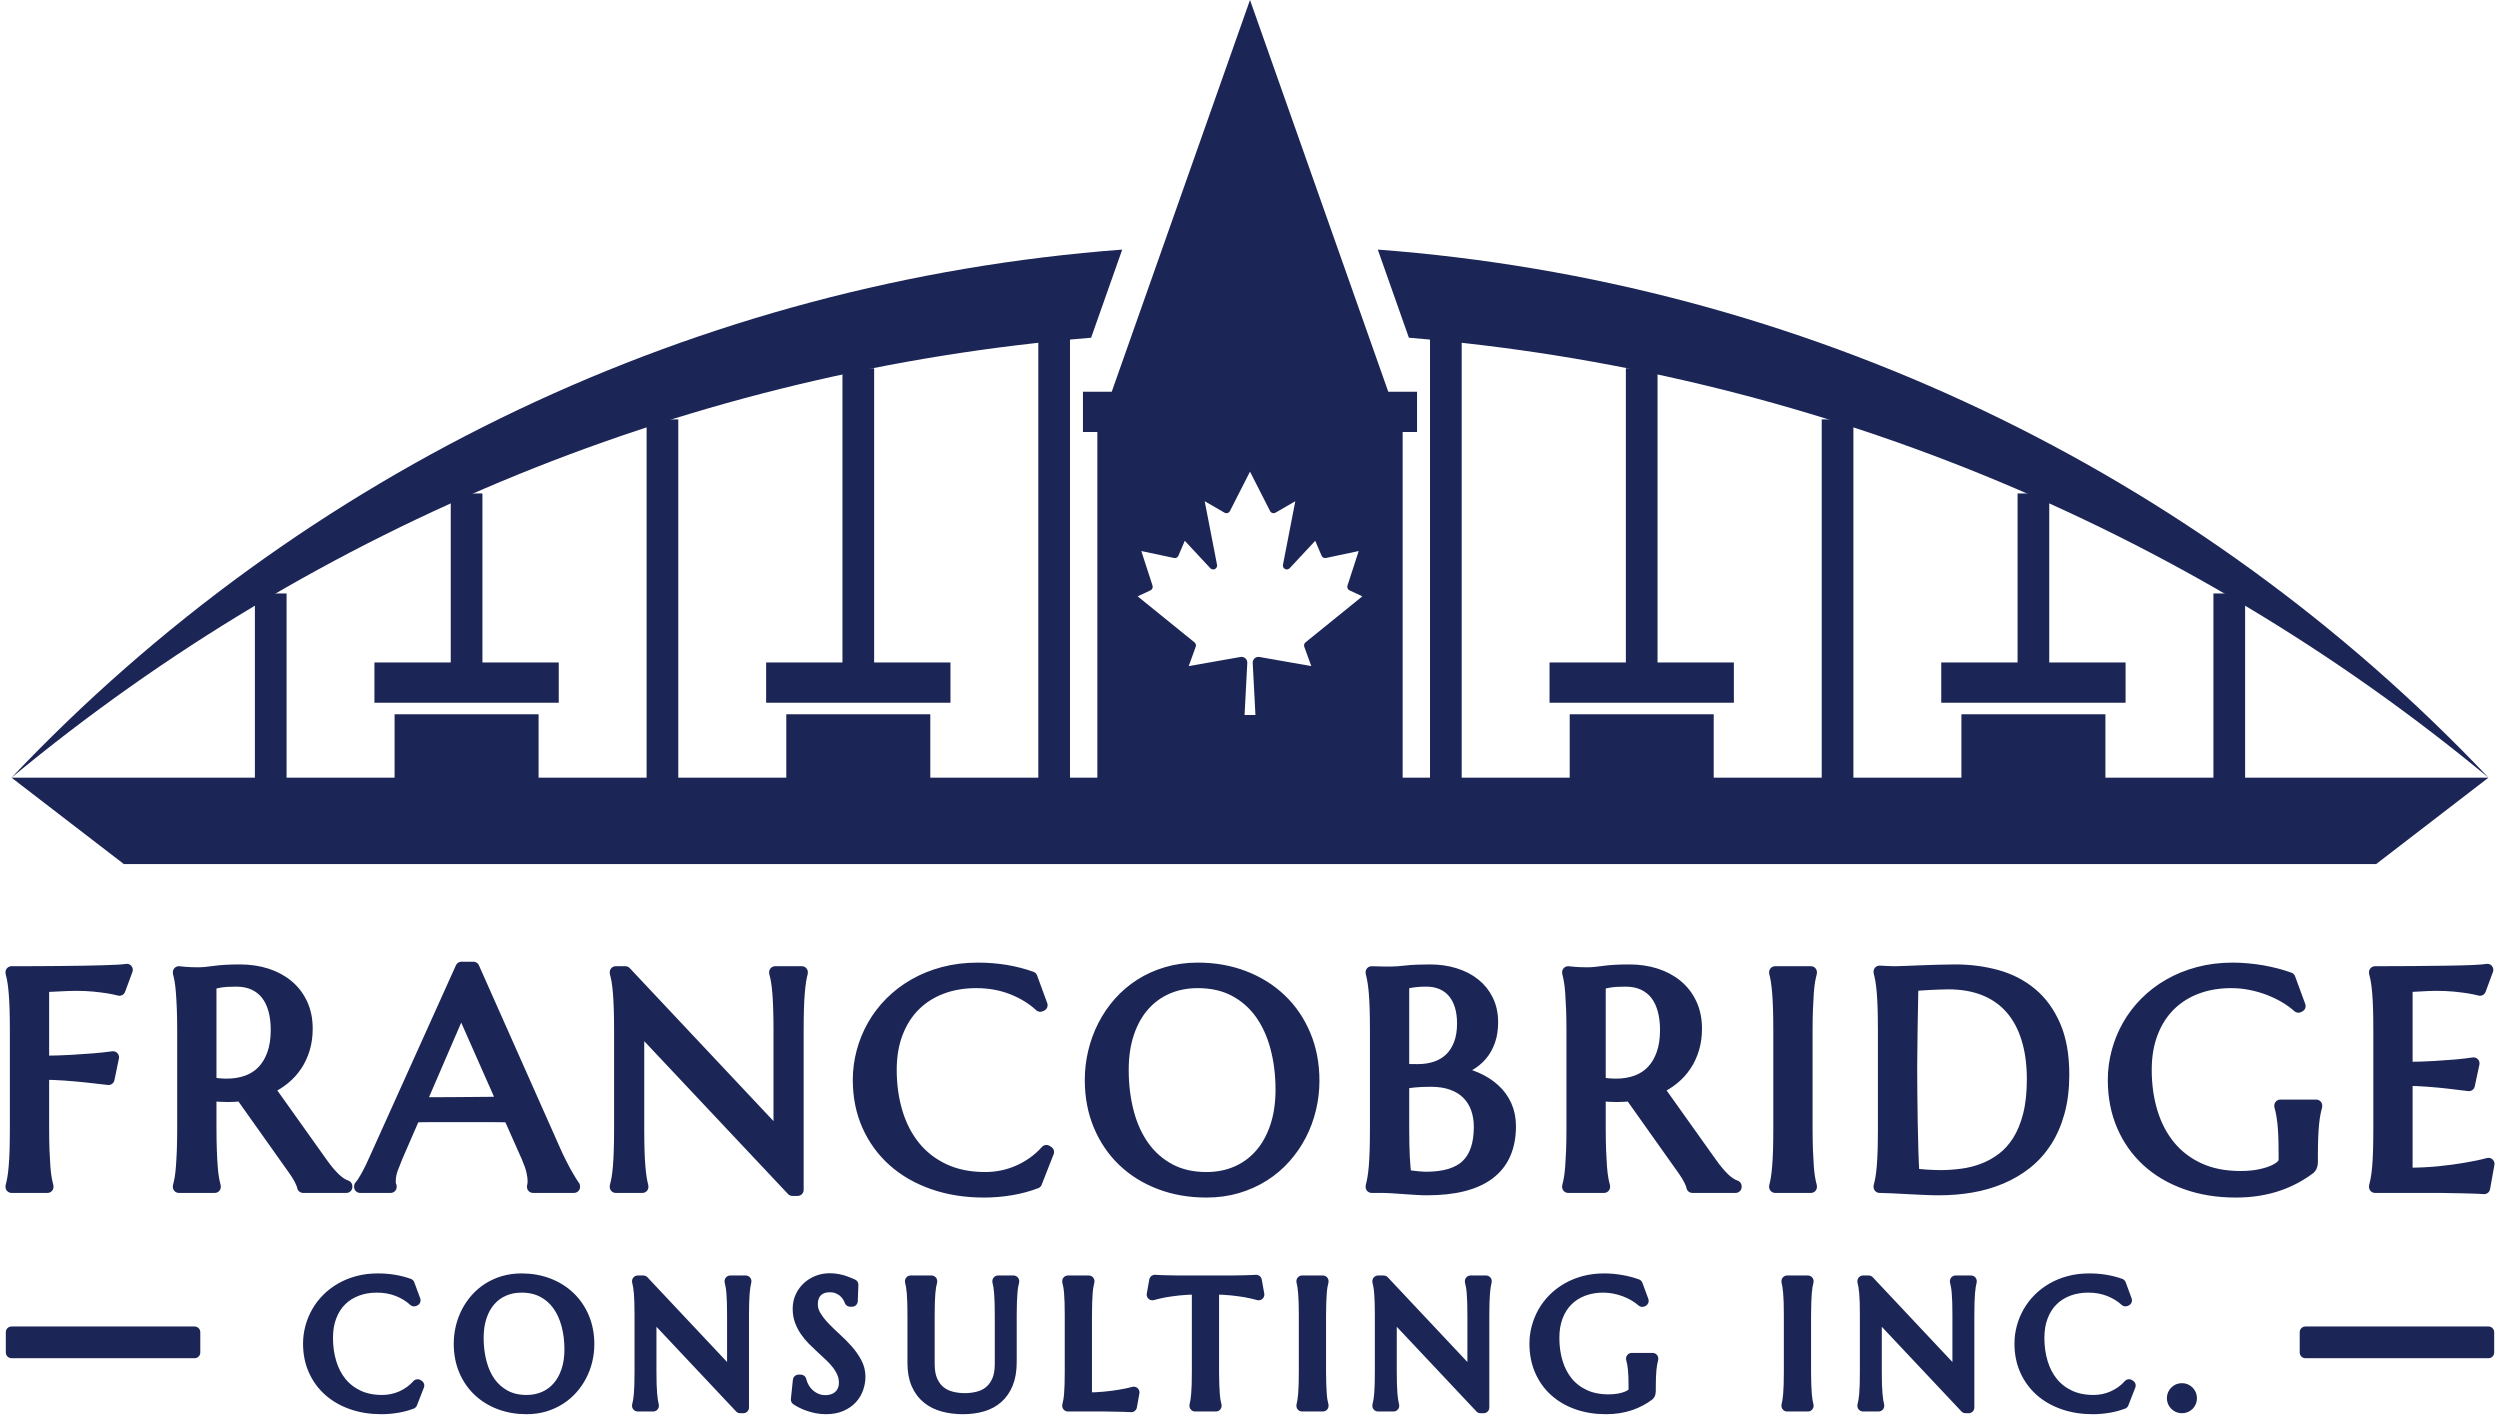
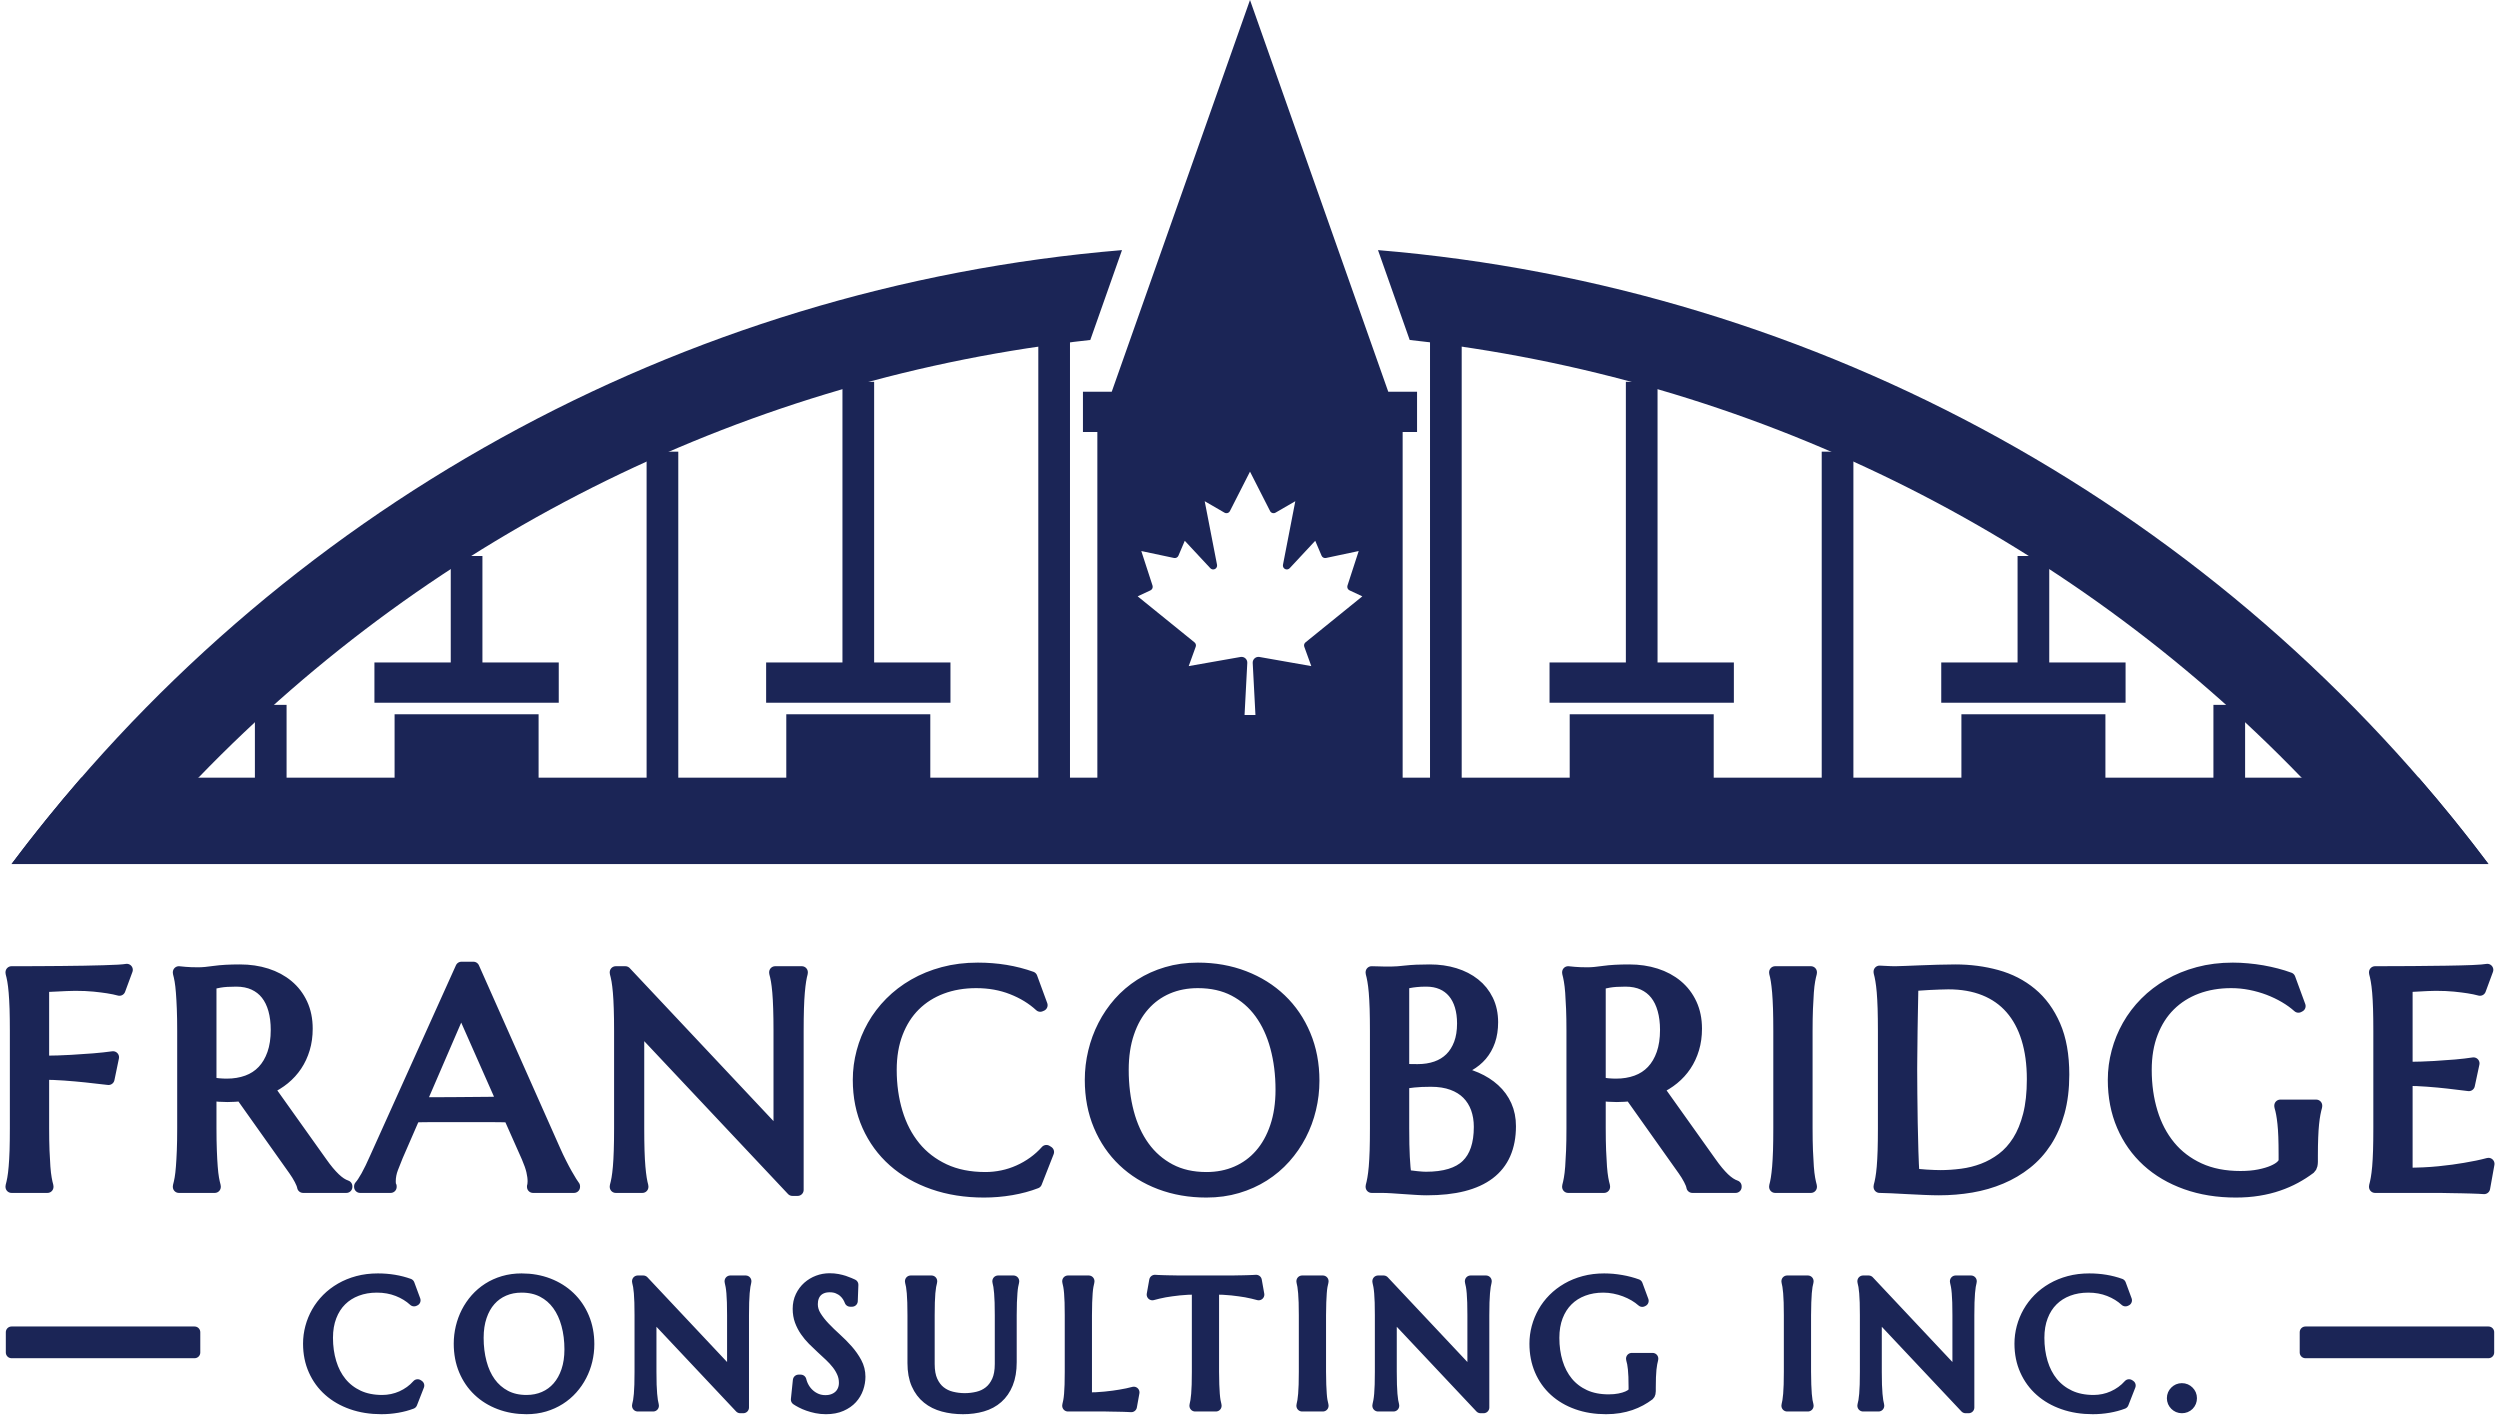
<svg xmlns="http://www.w3.org/2000/svg" viewBox="66 150 868 492.09" width="868" height="492.09" role="img" aria-label="FrancoBridge Consulting Inc.">
-   <path fill="#1B2556" d="M930 420A592.23 592.23 0 0 0 544.37 236.66L555.17 267.26A673.95 673.95 0 0 1 930 420ZM70 420A592.23 592.23 0 0 1 455.63 236.66L444.83 267.26A673.95 673.95 0 0 0 70 420Z" />
-   <path fill="#1B2556" d="M426.5 267.44H437.5V420.5H426.5ZM562.5 267.44H573.5V420.5H562.5ZM358.5 277.86H369.5V380.5H358.5ZM630.5 277.86H641.5V380.5H630.5ZM290.5 295.62H301.5V420.5H290.5ZM698.5 295.62H709.5V420.5H698.5ZM222.5 321.33H233.5V380.5H222.5ZM766.5 321.33H777.5V380.5H766.5ZM154.5 356.05H165.5V420.5H154.5ZM834.5 356.05H845.5V420.5H834.5ZM70 420H930L891 450H109ZM339 398H389V420.5H339ZM332 380H396V394H332ZM611 398H661V420.5H611ZM604 380H668V394H604ZM203 398H253V420.5H203ZM196 380H260V394H196ZM747 398H797V420.5H747ZM740 380H804V394H740Z" />
+   <path fill="#1B2556" d="M930 450A537.5 537.5 0 0 0 544.44 236.84L555.45 268.04A507.5 507.5 0 0 1 865.1 420ZM70 450A537.5 537.5 0 0 1 455.56 236.84L444.55 268.04A507.5 507.5 0 0 0 134.9 420Z" />
+   <path fill="#1B2556" d="M426.5 268.58H437.5V420.5H426.5ZM562.5 268.58H573.5V420.5H562.5ZM358.5 282.56H369.5V380.5H358.5ZM630.5 282.56H641.5V380.5H630.5ZM290.5 306.81H301.5V420.5H290.5ZM698.5 306.81H709.5V420.5H698.5ZM222.5 343.05H233.5V380.5H222.5ZM766.5 343.05H777.5V380.5H766.5ZM154.5 394.73H165.5V420.5H154.5ZM834.5 394.73H845.5V420.5H834.5ZM70 450A537.5 537.5 0 0 1 94.23 420H905.77A537.5 537.5 0 0 1 930 450ZM339 398H389V420.5H339ZM332 380H396V394H332ZM611 398H661V420.5H611ZM604 380H668V394H604ZM203 398H253V420.5H203ZM196 380H260V394H196ZM747 398H797V420.5H747ZM740 380H804V394H740Z" />
  <path fill="#1B2556" fill-rule="evenodd" d="M447 420.5V300H442V286H452L500 150L548 286H558V300H553V420.5ZM498.11 398.25L499.06 380.15A1.99 1.99 0 0 0 496.73 378.1L478.72 381.27L481.15 374.56A1.36 1.36 0 0 0 480.73 373.03L461 357.05L465.45 354.97A1.36 1.36 0 0 0 466.16 353.32L462.26 341.32L473.62 343.73A1.36 1.36 0 0 0 475.15 342.94L477.35 337.76L486.22 347.28A1.36 1.36 0 0 0 488.55 346.08L484.27 324.02L491.13 327.99A1.36 1.36 0 0 0 493.04 327.42L500 313.75L506.96 327.42A1.36 1.36 0 0 0 508.87 327.99L515.73 324.02L511.45 346.08A1.36 1.36 0 0 0 513.78 347.28L522.65 337.76L524.85 342.94A1.36 1.36 0 0 0 526.38 343.73L537.74 341.32L533.84 353.32A1.36 1.36 0 0 0 534.55 354.97L539 357.05L519.27 373.03A1.36 1.36 0 0 0 518.85 374.56L521.28 381.27L503.27 378.1A1.99 1.99 0 0 0 500.94 380.15L501.89 398.25Z" />
  <path fill="#1B2556" stroke="#1B2556" stroke-width="4.18" stroke-linejoin="round" d="M80.97 541.77 Q80.97 546.19 81.1 549.49 Q81.23 552.79 81.41 555.18 Q81.59 557.57 81.88 559.18 Q82.16 560.79 82.48 561.88 V562.09 H70 V561.88 Q70.31 560.79 70.6 559.18 Q70.89 557.57 71.09 555.18 Q71.3 552.79 71.41 549.49 Q71.51 546.19 71.51 541.77 V507.93 Q71.51 503.52 71.41 500.22 Q71.3 496.92 71.09 494.5 Q70.89 492.08 70.6 490.47 Q70.31 488.86 70 487.77 V487.56 Q74.32 487.56 78.73 487.54 Q83.15 487.51 87.31 487.48 Q91.47 487.46 95.21 487.38 Q98.95 487.3 101.97 487.22 Q104.98 487.15 107.06 487.02 Q109.14 486.89 110.02 486.73 L107.47 493.64 Q105.76 493.17 103.47 492.81 Q101.5 492.5 98.66 492.21 Q95.83 491.93 92.14 491.93 Q90.89 491.93 89.02 492.01 Q87.15 492.08 85.33 492.19 Q83.26 492.29 80.97 492.39 V518.64 Q86.32 518.59 90.79 518.33 Q95.26 518.07 98.48 517.81 Q102.22 517.5 105.24 517.08 L103.68 524.62 Q99.78 524.15 95.78 523.73 Q92.35 523.37 88.4 523.08 Q84.45 522.8 80.97 522.8 ZM139.07 541.77 Q139.07 546.19 139.2 549.49 Q139.32 552.79 139.51 555.18 Q139.69 557.57 139.97 559.18 Q140.26 560.79 140.57 561.88 V562.09 H128.1 V561.88 Q128.41 560.79 128.7 559.18 Q128.98 557.57 129.16 555.18 Q129.35 552.79 129.48 549.51 Q129.61 546.24 129.61 541.77 V507.93 Q129.61 503.52 129.48 500.22 Q129.35 496.92 129.16 494.53 Q128.98 492.14 128.7 490.5 Q128.41 488.86 128.1 487.77 V487.56 L130.28 487.77 Q131.27 487.87 132.49 487.9 Q133.71 487.93 135.01 487.93 Q137.04 487.93 140.49 487.43 Q143.95 486.94 149.3 486.94 Q154.29 486.94 158.53 488.29 Q162.76 489.64 165.88 492.24 Q169 494.84 170.74 498.61 Q172.48 502.37 172.48 507.16 Q172.48 510.9 171.52 514.09 Q170.56 517.29 168.82 519.89 Q167.08 522.49 164.64 524.49 Q162.19 526.49 159.18 527.84 L177.42 553.46 Q178.77 555.39 179.94 556.79 Q181.11 558.19 182.18 559.21 Q183.24 560.22 184.23 560.87 Q185.22 561.52 186.26 561.88 V562.09 H171.24 Q171.08 561.1 170.22 559.47 Q169.36 557.83 168.22 556.22 L149.82 530.28 Q148.63 530.39 147.43 530.46 Q146.24 530.54 144.99 530.54 Q143.53 530.54 142.05 530.44 Q140.57 530.33 139.07 530.07 ZM139.07 526.02 Q140.47 526.33 141.92 526.46 Q143.38 526.59 144.73 526.59 Q148.63 526.59 151.85 525.42 Q155.07 524.25 157.33 521.86 Q159.59 519.47 160.84 515.91 Q162.09 512.35 162.09 507.57 Q162.09 503.67 161.21 500.5 Q160.32 497.33 158.58 495.12 Q156.84 492.91 154.19 491.69 Q151.54 490.47 148 490.47 Q144.42 490.47 142.29 490.84 Q140.16 491.2 139.07 491.62 ZM251.06 562.09 V561.88 Q251.16 561.62 251.21 561.1 Q251.27 560.58 251.27 560.17 Q251.27 558.56 250.82 556.61 Q250.38 554.66 249.13 551.75 L242.85 537.61 Q239.94 537.51 235.1 537.51 Q230.27 537.51 224.66 537.51 Q220.55 537.51 216.73 537.51 Q212.91 537.51 209.84 537.61 L203.87 551.33 Q203.09 553.25 202.2 555.54 Q201.32 557.83 201.32 560.17 Q201.32 560.84 201.42 561.28 Q201.53 561.73 201.63 561.88 V562.09 H191.03 V561.88 Q191.96 560.89 193.37 558.37 Q194.77 555.85 196.43 552.06 L226.21 486 H230.37 L258.59 549.51 Q259.58 551.75 260.65 553.85 Q261.71 555.96 262.65 557.62 Q263.58 559.28 264.31 560.43 Q265.04 561.57 265.3 561.88 V562.09 ZM217.38 533.04 Q220.39 533.04 223.56 533.01 Q226.73 532.99 229.77 532.96 Q232.81 532.93 235.62 532.91 Q238.43 532.88 240.71 532.83 L226.11 499.83 L211.77 533.04 ZM283.12 487.56 336.65 544.52 V507.93 Q336.65 503.52 336.54 500.22 Q336.44 496.92 336.23 494.5 Q336.02 492.08 335.74 490.47 Q335.45 488.86 335.14 487.77 V487.56 H344.39 V487.77 Q344.08 488.86 343.82 490.47 Q343.56 492.08 343.35 494.5 Q343.14 496.92 343.04 500.22 Q342.94 503.52 342.94 507.93 V563.13 H341.12 L287.59 506.22 V541.77 Q287.59 546.19 287.69 549.49 Q287.79 552.79 288 555.18 Q288.21 557.57 288.47 559.18 Q288.73 560.79 289.04 561.88 V562.09 H279.79 V561.88 Q280.1 560.79 280.39 559.18 Q280.67 557.57 280.88 555.18 Q281.09 552.79 281.19 549.49 Q281.3 546.19 281.3 541.77 V507.93 Q281.3 503.52 281.19 500.22 Q281.09 496.92 280.88 494.5 Q280.67 492.08 280.39 490.47 Q280.1 488.86 279.79 487.77 V487.56 ZM427.64 499 427.18 499.2 Q423.12 495.46 417.43 493.23 Q411.74 490.99 404.93 490.99 Q398.38 490.99 392.93 493.04 Q387.47 495.1 383.54 499 Q379.62 502.89 377.44 508.56 Q375.25 514.22 375.25 521.45 Q375.25 529.4 377.33 536.29 Q379.41 543.17 383.52 548.21 Q387.62 553.25 393.78 556.14 Q399.94 559.02 408.15 559.02 Q411.12 559.02 414.08 558.4 Q417.04 557.78 419.77 556.55 Q422.5 555.33 424.91 553.59 Q427.33 551.85 429.31 549.62 L429.88 549.98 L425.72 560.58 Q421.82 562.09 417.12 562.9 Q412.42 563.7 407.63 563.7 Q398.02 563.7 390.04 560.92 Q382.06 558.14 376.32 553.05 Q370.58 547.95 367.38 540.81 Q364.18 533.66 364.18 524.93 Q364.18 519.99 365.46 515.21 Q366.73 510.43 369.17 506.12 Q371.62 501.8 375.2 498.19 Q378.79 494.58 383.39 491.93 Q387.99 489.28 393.52 487.8 Q399.06 486.31 405.5 486.31 Q415.53 486.31 424.11 489.38 ZM481.89 486.31 Q490.57 486.31 497.93 489.15 Q505.28 491.98 510.63 497.1 Q515.99 502.22 519 509.39 Q522.02 516.56 522.02 525.24 Q522.02 530.18 520.87 534.96 Q519.73 539.74 517.52 544 Q515.31 548.27 512.09 551.88 Q508.87 555.49 504.74 558.11 Q500.6 560.74 495.61 562.22 Q490.63 563.7 484.86 563.7 Q476.18 563.7 468.82 560.92 Q461.47 558.14 456.12 553.05 Q450.76 547.95 447.75 540.81 Q444.73 533.66 444.73 524.93 Q444.73 519.99 445.88 515.21 Q447.02 510.43 449.23 506.12 Q451.44 501.8 454.63 498.19 Q457.83 494.58 461.96 491.93 Q466.09 489.28 471.11 487.8 Q476.12 486.31 481.89 486.31 ZM484.86 559.02 Q490.63 559.02 495.41 556.94 Q500.19 554.87 503.64 550.92 Q507.1 546.97 509.02 541.28 Q510.95 535.58 510.95 528.36 Q510.95 520.36 509.1 513.52 Q507.26 506.69 503.62 501.67 Q499.98 496.66 494.55 493.82 Q489.12 490.99 481.89 490.99 Q476.12 490.99 471.34 493.04 Q466.56 495.1 463.11 499 Q459.65 502.89 457.73 508.56 Q455.8 514.22 455.8 521.45 Q455.8 529.4 457.62 536.29 Q459.44 543.17 463.08 548.21 Q466.72 553.25 472.17 556.14 Q477.63 559.02 484.86 559.02 ZM543.73 507.93 Q543.73 503.52 543.63 500.22 Q543.52 496.92 543.32 494.5 Q543.11 492.08 542.82 490.47 Q542.54 488.86 542.23 487.77 V487.56 Q543.26 487.61 544.41 487.61 Q545.4 487.67 546.62 487.67 Q547.84 487.67 549.14 487.67 Q551.01 487.67 554.21 487.3 Q557.4 486.94 562.44 486.94 Q567.12 486.94 571.07 488.16 Q575.02 489.38 577.9 491.67 Q580.79 493.95 582.43 497.31 Q584.06 500.66 584.06 504.92 Q584.06 508.51 583.08 511.34 Q582.09 514.17 580.3 516.28 Q578.5 518.38 575.98 519.81 Q573.46 521.24 570.45 522.07 Q574.86 522.75 578.5 524.33 Q582.14 525.92 584.76 528.31 Q587.39 530.7 588.82 533.89 Q590.25 537.09 590.25 540.99 Q590.25 551.96 583.02 557.44 Q575.8 562.92 561.4 562.92 Q559.84 562.92 557.77 562.79 Q555.69 562.66 553.53 562.51 Q551.37 562.35 549.29 562.22 Q547.21 562.09 545.66 562.09 H542.23 V561.88 Q542.54 560.79 542.82 559.18 Q543.11 557.57 543.32 555.18 Q543.52 552.79 543.63 549.49 Q543.73 546.19 543.73 541.77 ZM562.81 525.24 Q559.27 525.24 556.88 525.5 Q554.49 525.76 553.19 526.02 V541.77 Q553.19 547.85 553.4 551.8 Q553.61 555.75 553.97 558.24 Q555.95 558.5 557.92 558.71 Q559.9 558.92 561.09 558.92 Q570.81 558.92 575.31 554.58 Q579.8 550.24 579.8 541.25 Q579.8 537.71 578.74 534.78 Q577.67 531.84 575.57 529.71 Q573.46 527.58 570.26 526.41 Q567.07 525.24 562.81 525.24 ZM553.19 521.34 Q554.65 521.5 555.79 521.53 Q556.93 521.55 558.23 521.55 Q561.77 521.55 564.68 520.54 Q567.59 519.52 569.64 517.5 Q571.69 515.47 572.84 512.43 Q573.98 509.39 573.98 505.34 Q573.98 501.96 573.15 499.2 Q572.32 496.45 570.68 494.5 Q569.04 492.55 566.65 491.51 Q564.26 490.47 561.2 490.47 Q559.22 490.47 557.74 490.63 Q556.26 490.78 555.22 490.99 Q554.02 491.2 553.19 491.51 ZM621.42 541.77 Q621.42 546.19 621.55 549.49 Q621.68 552.79 621.86 555.18 Q622.05 557.57 622.33 559.18 Q622.62 560.79 622.93 561.88 V562.09 H610.46 V561.88 Q610.77 560.79 611.05 559.18 Q611.34 557.57 611.52 555.18 Q611.7 552.79 611.83 549.51 Q611.96 546.24 611.96 541.77 V507.93 Q611.96 503.52 611.83 500.22 Q611.7 496.92 611.52 494.53 Q611.34 492.14 611.05 490.5 Q610.77 488.86 610.46 487.77 V487.56 L612.64 487.77 Q613.63 487.87 614.85 487.9 Q616.07 487.93 617.37 487.93 Q619.4 487.93 622.85 487.43 Q626.31 486.94 631.66 486.94 Q636.65 486.94 640.89 488.29 Q645.12 489.64 648.24 492.24 Q651.36 494.84 653.1 498.61 Q654.84 502.37 654.84 507.16 Q654.84 510.9 653.88 514.09 Q652.92 517.29 651.18 519.89 Q649.44 522.49 646.99 524.49 Q644.55 526.49 641.54 527.84 L659.78 553.46 Q661.13 555.39 662.3 556.79 Q663.47 558.19 664.53 559.21 Q665.6 560.22 666.59 560.87 Q667.57 561.52 668.61 561.88 V562.09 H653.59 Q653.44 561.1 652.58 559.47 Q651.72 557.83 650.58 556.22 L632.18 530.28 Q630.99 530.39 629.79 530.46 Q628.6 530.54 627.35 530.54 Q625.89 530.54 624.41 530.44 Q622.93 530.33 621.42 530.07 ZM621.42 526.02 Q622.83 526.33 624.28 526.46 Q625.74 526.59 627.09 526.59 Q630.99 526.59 634.21 525.42 Q637.43 524.25 639.69 521.86 Q641.95 519.47 643.2 515.91 Q644.45 512.35 644.45 507.57 Q644.45 503.67 643.56 500.5 Q642.68 497.33 640.94 495.12 Q639.2 492.91 636.55 491.69 Q633.9 490.47 630.36 490.47 Q626.78 490.47 624.65 490.84 Q622.51 491.2 621.42 491.62 ZM682.33 561.88 Q682.64 560.79 682.9 559.18 Q683.16 557.57 683.37 555.18 Q683.57 552.79 683.68 549.49 Q683.78 546.19 683.78 541.77 V507.93 Q683.78 503.52 683.68 500.22 Q683.57 496.92 683.37 494.5 Q683.16 492.08 682.9 490.47 Q682.64 488.86 682.33 487.77 V487.56 H694.75 V487.77 Q694.44 488.86 694.15 490.47 Q693.86 492.08 693.68 494.5 Q693.5 496.92 693.37 500.22 Q693.24 503.52 693.24 507.93 V541.77 Q693.24 546.19 693.37 549.49 Q693.5 552.79 693.68 555.18 Q693.86 557.57 694.15 559.18 Q694.44 560.79 694.75 561.88 V562.09 H682.33 ZM729.98 492.03 Q729.87 497.85 729.77 503.31 Q729.72 505.65 729.69 508.09 Q729.67 510.53 729.64 512.9 Q729.61 515.26 729.59 517.42 Q729.56 519.58 729.56 521.24 Q729.56 524.72 729.61 529.66 Q729.67 534.6 729.74 539.79 Q729.82 544.99 729.98 549.77 Q730.13 554.55 730.34 557.72 Q731.07 557.83 732.29 557.96 Q733.51 558.09 734.86 558.17 Q736.21 558.24 737.51 558.3 Q738.81 558.35 739.7 558.35 Q743.33 558.35 747.15 557.85 Q750.97 557.36 754.53 556.01 Q758.09 554.66 761.24 552.29 Q764.38 549.93 766.75 546.19 Q769.11 542.44 770.46 537.17 Q771.81 531.89 771.81 524.72 Q771.81 516.77 769.89 510.56 Q767.97 504.35 764.25 500.09 Q760.54 495.83 755.05 493.62 Q749.57 491.41 742.45 491.41 Q741.05 491.41 739.28 491.49 Q737.51 491.56 735.77 491.64 Q734.03 491.72 732.5 491.85 Q730.96 491.98 729.98 492.03 ZM718.59 487.35 Q719.79 487.41 720.83 487.46 Q721.71 487.51 722.65 487.54 Q723.58 487.56 724.16 487.56 Q725.14 487.56 727.46 487.46 Q729.77 487.35 732.73 487.25 Q735.69 487.15 738.89 487.04 Q742.09 486.94 744.89 486.94 Q752.43 486.94 759.24 488.81 Q766.05 490.68 771.19 494.94 Q776.34 499.2 779.35 506.12 Q782.37 513.03 782.37 523.11 Q782.37 530.33 780.78 536.1 Q779.19 541.87 776.34 546.29 Q773.48 550.71 769.5 553.85 Q765.53 557 760.72 559.02 Q755.91 561.05 750.45 561.99 Q745 562.92 739.18 562.92 Q737.1 562.92 734.16 562.79 Q731.22 562.66 728.26 562.51 Q725.3 562.35 722.67 562.22 Q720.05 562.09 718.59 562.09 V561.88 Q718.91 560.79 719.19 559.18 Q719.48 557.57 719.69 555.18 Q719.89 552.79 720 549.49 Q720.1 546.19 720.1 541.77 V507.93 Q720.1 503.52 720 500.16 Q719.89 496.81 719.69 494.4 Q719.48 491.98 719.19 490.32 Q718.91 488.65 718.59 487.56 ZM868.68 553.36 Q868.68 553.93 868.55 554.55 Q868.42 555.18 867.96 555.59 Q865.62 557.36 862.89 558.84 Q860.16 560.32 856.99 561.41 Q853.82 562.51 850.15 563.1 Q846.49 563.7 842.28 563.7 Q832.82 563.7 825.03 560.92 Q817.23 558.14 811.64 553.05 Q806.06 547.95 802.99 540.81 Q799.92 533.66 799.92 524.93 Q799.92 519.99 801.2 515.21 Q802.47 510.43 804.91 506.12 Q807.36 501.8 810.94 498.19 Q814.53 494.58 819.13 491.93 Q823.73 489.28 829.26 487.8 Q834.8 486.31 841.24 486.31 Q843.74 486.31 846.33 486.55 Q848.93 486.78 851.48 487.22 Q854.03 487.67 856.39 488.29 Q858.76 488.91 860.89 489.69 L864.42 499.31 L864.01 499.52 Q861.98 497.7 859.33 496.14 Q856.68 494.58 853.66 493.43 Q850.65 492.29 847.35 491.64 Q844.05 490.99 840.67 490.99 Q834.12 490.99 828.66 493.04 Q823.21 495.1 819.28 499 Q815.36 502.89 813.18 508.56 Q810.99 514.22 810.99 521.45 Q810.99 529.4 813.07 536.21 Q815.15 543.02 819.26 548.01 Q823.36 552.99 829.52 555.83 Q835.68 558.66 843.89 558.66 Q847.53 558.66 850.39 558.09 Q853.25 557.52 855.22 556.66 Q857.2 555.8 858.21 554.79 Q859.22 553.77 859.22 552.94 V550.92 Q859.22 547.28 859.12 544.63 Q859.02 541.98 858.81 540.03 Q858.6 538.08 858.34 536.68 Q858.08 535.27 857.72 534.08 V533.87 H870.19 V534.08 Q869.88 535.17 869.59 536.65 Q869.31 538.13 869.1 540.16 Q868.89 542.18 868.79 544.91 Q868.68 547.64 868.68 551.23 ZM890.61 487.56 Q897.1 487.56 903.52 487.51 Q909.94 487.46 915.29 487.38 Q920.65 487.3 924.44 487.15 Q928.23 486.99 929.59 486.73 L927.04 493.64 Q925.32 493.17 923.04 492.81 Q921.06 492.5 918.23 492.21 Q915.4 491.93 911.71 491.93 Q910.46 491.93 908.72 492.01 Q906.98 492.08 905.37 492.19 Q903.5 492.29 901.57 492.39 V520.77 Q906.93 520.72 911.24 520.46 Q915.55 520.2 918.57 519.94 Q922.1 519.63 924.8 519.21 L923.19 526.75 Q919.61 526.28 915.87 525.87 Q912.64 525.5 908.85 525.22 Q905.06 524.93 901.57 524.93 V557.52 Q907.71 557.52 912.85 557 Q918 556.48 921.84 555.8 Q926.31 555.07 930 554.09 L928.49 562.51 Q927.87 562.45 926.62 562.4 Q925.38 562.35 923.84 562.3 Q922.31 562.25 920.62 562.22 Q918.93 562.19 917.42 562.17 Q915.92 562.14 914.75 562.12 Q913.58 562.09 913.06 562.09 H890.61 V561.88 Q890.92 560.79 891.2 559.18 Q891.49 557.57 891.7 555.18 Q891.91 552.79 892.01 549.49 Q892.11 546.19 892.11 541.77 V507.93 Q892.11 503.52 892.01 500.22 Q891.91 496.92 891.7 494.5 Q891.49 492.08 891.2 490.47 Q890.92 488.86 890.61 487.77 V487.56 Z" />
  <path fill="#1B2556" stroke="#1B2556" stroke-width="3.96" stroke-linejoin="round" d="M70 612.54H133.56V619.59H70ZM866.44 612.54H930V619.59H866.44ZM210.04 601.47 209.76 601.59 Q207.41 599.42 204.11 598.12 Q200.8 596.82 196.85 596.82 Q193.05 596.82 189.89 598.02 Q186.72 599.21 184.44 601.47 Q182.16 603.73 180.9 607.02 Q179.63 610.31 179.63 614.5 Q179.63 619.12 180.84 623.11 Q182.04 627.11 184.43 630.04 Q186.81 632.96 190.38 634.64 Q193.96 636.31 198.72 636.31 Q200.44 636.31 202.16 635.95 Q203.88 635.59 205.47 634.88 Q207.05 634.17 208.45 633.16 Q209.85 632.15 211 630.85 L211.33 631.06 L208.92 637.22 Q206.66 638.09 203.93 638.56 Q201.2 639.03 198.42 639.03 Q192.84 639.03 188.21 637.41 Q183.58 635.8 180.25 632.84 Q176.91 629.89 175.06 625.74 Q173.2 621.59 173.2 616.52 Q173.2 613.66 173.94 610.88 Q174.68 608.11 176.1 605.6 Q177.52 603.1 179.6 601 Q181.68 598.91 184.35 597.37 Q187.02 595.83 190.23 594.97 Q193.44 594.11 197.19 594.11 Q203.01 594.11 207.98 595.89 ZM247.08 594.11 Q252.12 594.11 256.39 595.75 Q260.66 597.4 263.76 600.37 Q266.87 603.34 268.62 607.5 Q270.37 611.67 270.37 616.7 Q270.37 619.57 269.71 622.34 Q269.04 625.12 267.76 627.59 Q266.48 630.07 264.61 632.16 Q262.74 634.26 260.34 635.78 Q257.94 637.31 255.05 638.17 Q252.15 639.03 248.8 639.03 Q243.77 639.03 239.5 637.41 Q235.23 635.8 232.12 632.84 Q229.01 629.89 227.26 625.74 Q225.52 621.59 225.52 616.52 Q225.52 613.66 226.18 610.88 Q226.84 608.11 228.12 605.6 Q229.41 603.1 231.26 601 Q233.12 598.91 235.51 597.37 Q237.91 595.83 240.82 594.97 Q243.73 594.11 247.08 594.11 ZM248.8 636.31 Q252.15 636.31 254.93 635.1 Q257.7 633.9 259.71 631.6 Q261.71 629.31 262.83 626.01 Q263.95 622.71 263.95 618.51 Q263.95 613.87 262.87 609.9 Q261.8 605.93 259.69 603.02 Q257.58 600.11 254.43 598.47 Q251.28 596.82 247.08 596.82 Q243.73 596.82 240.96 598.02 Q238.18 599.21 236.18 601.47 Q234.17 603.73 233.06 607.02 Q231.94 610.31 231.94 614.5 Q231.94 619.12 233 623.11 Q234.05 627.11 236.16 630.04 Q238.28 632.96 241.44 634.64 Q244.61 636.31 248.8 636.31 ZM289.35 594.83 320.42 627.89 V606.66 Q320.42 604.09 320.36 602.18 Q320.3 600.26 320.18 598.86 Q320.06 597.46 319.89 596.52 Q319.73 595.59 319.55 594.95 V594.83 H324.91 V594.95 Q324.73 595.59 324.58 596.52 Q324.43 597.46 324.31 598.86 Q324.19 600.26 324.13 602.18 Q324.07 604.09 324.07 606.66 V638.69 H323.01 L291.94 605.66 V626.3 Q291.94 628.86 292 630.77 Q292.06 632.69 292.19 634.08 Q292.31 635.47 292.46 636.4 Q292.61 637.34 292.79 637.97 V638.09 H287.42 V637.97 Q287.6 637.34 287.77 636.4 Q287.93 635.47 288.05 634.08 Q288.17 632.69 288.23 630.77 Q288.29 628.86 288.29 626.3 V606.66 Q288.29 604.09 288.23 602.18 Q288.17 600.26 288.05 598.86 Q287.93 597.46 287.77 596.52 Q287.6 595.59 287.42 594.95 V594.83 ZM361.84 601.71 H361.18 Q360.94 601.02 360.41 600.14 Q359.88 599.27 359.02 598.5 Q358.16 597.73 356.94 597.22 Q355.72 596.7 354.06 596.7 Q352.58 596.7 351.43 597.16 Q350.29 597.61 349.52 598.42 Q348.75 599.24 348.36 600.35 Q347.97 601.47 347.97 602.83 Q347.97 605 349.19 606.97 Q350.41 608.95 352.25 610.88 Q354.09 612.81 356.23 614.74 Q358.37 616.67 360.21 618.75 Q362.05 620.84 363.27 623.11 Q364.5 625.39 364.5 628.01 Q364.5 629.98 363.82 631.95 Q363.14 633.93 361.72 635.5 Q360.3 637.06 358.07 638.04 Q355.84 639.03 352.76 639.03 Q351.04 639.03 349.49 638.71 Q347.94 638.39 346.62 637.92 Q345.31 637.46 344.27 636.91 Q343.23 636.37 342.57 635.92 L343.26 629.25 H344.01 Q344.35 630.67 345.1 631.95 Q345.85 633.23 346.96 634.21 Q348.06 635.19 349.47 635.78 Q350.89 636.37 352.58 636.37 Q354.12 636.37 355.34 635.9 Q356.56 635.44 357.44 634.61 Q358.31 633.78 358.78 632.63 Q359.25 631.48 359.25 630.13 Q359.25 628.23 358.55 626.61 Q357.86 625 356.73 623.55 Q355.6 622.1 354.16 620.74 Q352.73 619.39 351.22 618.01 Q349.72 616.64 348.28 615.19 Q346.85 613.75 345.72 612.1 Q344.59 610.46 343.89 608.57 Q343.2 606.69 343.2 604.43 Q343.2 602.04 344.12 600.13 Q345.04 598.21 346.56 596.85 Q348.09 595.5 350.02 594.77 Q351.95 594.05 354 594.05 Q355.51 594.05 356.77 594.29 Q358.04 594.53 359.05 594.86 Q360.06 595.19 360.82 595.53 Q361.57 595.86 362.05 596.07 ZM413.37 606.66 Q413.37 604.09 413.31 602.18 Q413.25 600.26 413.13 598.86 Q413.01 597.46 412.86 596.52 Q412.71 595.59 412.52 594.95 V594.83 H417.89 V594.95 Q417.71 595.59 417.55 596.52 Q417.38 597.46 417.28 598.86 Q417.17 600.26 417.09 602.18 Q417.02 604.09 417.02 606.66 V622.95 Q417.02 627.26 415.78 630.31 Q414.55 633.35 412.34 635.3 Q410.14 637.25 407.06 638.14 Q403.99 639.03 400.34 639.03 Q396.69 639.03 393.54 638.18 Q390.38 637.34 388.05 635.45 Q385.71 633.57 384.38 630.56 Q383.05 627.56 383.05 623.25 V606.66 Q383.05 604.09 382.99 602.18 Q382.93 600.26 382.81 598.86 Q382.69 597.46 382.53 596.52 Q382.36 595.59 382.18 594.95 V594.83 H389.42 V594.95 Q389.24 595.59 389.07 596.52 Q388.91 597.46 388.78 598.86 Q388.66 600.26 388.6 602.18 Q388.54 604.09 388.54 606.66 V623.58 Q388.54 627.17 389.61 629.51 Q390.68 631.85 392.43 633.22 Q394.18 634.59 396.42 635.13 Q398.65 635.68 400.97 635.68 Q403.29 635.68 405.53 635.13 Q407.76 634.59 409.49 633.22 Q411.23 631.85 412.3 629.51 Q413.37 627.17 413.37 623.58 ZM443.15 635.44 Q446.71 635.44 449.69 635.13 Q452.68 634.83 454.91 634.44 Q457.51 634.02 459.65 633.44 L458.77 638.33 Q458.41 638.3 457.69 638.27 Q456.96 638.24 456.07 638.21 Q455.18 638.18 454.2 638.17 Q453.22 638.15 452.35 638.14 Q451.47 638.12 450.79 638.11 Q450.12 638.09 449.81 638.09 H436.78 V637.97 Q436.96 637.34 437.13 636.4 Q437.3 635.47 437.42 634.08 Q437.54 632.69 437.6 630.77 Q437.66 628.86 437.66 626.3 V606.66 Q437.66 604.09 437.6 602.18 Q437.54 600.26 437.42 598.86 Q437.3 597.46 437.13 596.52 Q436.96 595.59 436.78 594.95 V594.83 H444.02 V594.95 Q443.84 595.59 443.68 596.52 Q443.51 597.46 443.4 598.86 Q443.3 600.26 443.22 602.18 Q443.15 604.09 443.15 606.66 ZM481.79 597.49 Q478.23 597.49 475.37 597.8 Q472.5 598.12 470.42 598.48 Q468.01 598.94 466.11 599.48 L466.98 594.59 Q467.34 594.62 468.07 594.65 Q468.79 594.68 469.68 594.71 Q470.57 594.74 471.55 594.76 Q472.53 594.77 473.41 594.79 Q474.28 594.8 474.96 594.82 Q475.64 594.83 475.94 594.83 H493.17 Q493.47 594.83 494.15 594.82 Q494.83 594.8 495.7 594.79 Q496.57 594.77 497.56 594.76 Q498.54 594.74 499.43 594.71 Q500.32 594.68 501.04 594.65 Q501.76 594.62 502.13 594.59 L503 599.48 Q501.07 598.94 498.66 598.48 Q496.57 598.12 493.71 597.8 Q490.84 597.49 487.28 597.49 V626.3 Q487.28 628.86 487.36 630.77 Q487.43 632.69 487.54 634.08 Q487.65 635.47 487.81 636.4 Q487.98 637.34 488.16 637.97 V638.09 H480.95 V637.97 Q481.13 637.34 481.28 636.4 Q481.43 635.47 481.55 634.08 Q481.67 632.69 481.73 630.77 Q481.79 628.86 481.79 626.3 ZM518.09 637.97 Q518.27 637.34 518.42 636.4 Q518.57 635.47 518.69 634.08 Q518.81 632.69 518.87 630.77 Q518.93 628.86 518.93 626.3 V606.66 Q518.93 604.09 518.87 602.18 Q518.81 600.26 518.69 598.86 Q518.57 597.46 518.42 596.52 Q518.27 595.59 518.09 594.95 V594.83 H525.3 V594.95 Q525.12 595.59 524.95 596.52 Q524.78 597.46 524.68 598.86 Q524.57 600.26 524.5 602.18 Q524.42 604.09 524.42 606.66 V626.3 Q524.42 628.86 524.5 630.77 Q524.57 632.69 524.68 634.08 Q524.78 635.47 524.95 636.4 Q525.12 637.34 525.3 637.97 V638.09 H518.09 ZM546.39 594.83 577.46 627.89 V606.66 Q577.46 604.09 577.4 602.18 Q577.34 600.26 577.22 598.86 Q577.1 597.46 576.93 596.52 Q576.76 595.59 576.58 594.95 V594.83 H581.95 V594.95 Q581.77 595.59 581.62 596.52 Q581.47 597.46 581.35 598.86 Q581.23 600.26 581.17 602.18 Q581.11 604.09 581.11 606.66 V638.69 H580.05 L548.98 605.66 V626.3 Q548.98 628.86 549.04 630.77 Q549.1 632.69 549.22 634.08 Q549.34 635.47 549.49 636.4 Q549.65 637.34 549.83 637.97 V638.09 H544.46 V637.97 Q544.64 637.34 544.8 636.4 Q544.97 635.47 545.09 634.08 Q545.21 632.69 545.27 630.77 Q545.33 628.86 545.33 626.3 V606.66 Q545.33 604.09 545.27 602.18 Q545.21 600.26 545.09 598.86 Q544.97 597.46 544.8 596.52 Q544.64 595.59 544.46 594.95 V594.83 ZM638.91 633.02 Q638.91 633.35 638.83 633.72 Q638.76 634.08 638.49 634.32 Q637.13 635.34 635.55 636.2 Q633.96 637.06 632.12 637.7 Q630.28 638.33 628.16 638.68 Q626.03 639.03 623.59 639.03 Q618.1 639.03 613.57 637.41 Q609.05 635.8 605.8 632.84 Q602.56 629.89 600.78 625.74 Q599 621.59 599 616.52 Q599 613.66 599.74 610.88 Q600.48 608.11 601.9 605.6 Q603.31 603.1 605.4 601 Q607.48 598.91 610.15 597.37 Q612.82 595.83 616.03 594.97 Q619.24 594.11 622.98 594.11 Q624.43 594.11 625.94 594.24 Q627.45 594.38 628.92 594.64 Q630.4 594.89 631.78 595.26 Q633.15 595.62 634.38 596.07 L636.44 601.65 L636.19 601.77 Q635.02 600.72 633.48 599.81 Q631.94 598.91 630.19 598.24 Q628.44 597.58 626.53 597.2 Q624.61 596.82 622.65 596.82 Q618.85 596.82 615.68 598.02 Q612.51 599.21 610.24 601.47 Q607.96 603.73 606.69 607.02 Q605.43 610.31 605.43 614.5 Q605.43 619.12 606.63 623.07 Q607.84 627.02 610.22 629.92 Q612.61 632.81 616.18 634.46 Q619.75 636.1 624.52 636.1 Q626.63 636.1 628.29 635.77 Q629.95 635.44 631.1 634.94 Q632.24 634.44 632.83 633.85 Q633.42 633.26 633.42 632.78 V631.6 Q633.42 629.49 633.36 627.95 Q633.3 626.42 633.18 625.28 Q633.06 624.15 632.91 623.34 Q632.76 622.52 632.54 621.83 V621.71 H639.78 V621.83 Q639.6 622.46 639.44 623.32 Q639.27 624.18 639.15 625.36 Q639.03 626.54 638.97 628.12 Q638.91 629.7 638.91 631.79 ZM686.49 637.97 Q686.67 637.34 686.82 636.4 Q686.97 635.47 687.09 634.08 Q687.21 632.69 687.27 630.77 Q687.33 628.86 687.33 626.3 V606.66 Q687.33 604.09 687.27 602.18 Q687.21 600.26 687.09 598.86 Q686.97 597.46 686.82 596.52 Q686.67 595.59 686.49 594.95 V594.83 H693.7 V594.95 Q693.52 595.59 693.35 596.52 Q693.19 597.46 693.08 598.86 Q692.98 600.26 692.9 602.18 Q692.82 604.09 692.82 606.66 V626.3 Q692.82 628.86 692.9 630.77 Q692.98 632.69 693.08 634.08 Q693.19 635.47 693.35 636.4 Q693.52 637.34 693.7 637.97 V638.09 H686.49 ZM714.79 594.83 745.86 627.89 V606.66 Q745.86 604.09 745.8 602.18 Q745.74 600.26 745.62 598.86 Q745.5 597.46 745.33 596.52 Q745.17 595.59 744.99 594.95 V594.83 H750.35 V594.95 Q750.17 595.59 750.02 596.52 Q749.87 597.46 749.75 598.86 Q749.63 600.26 749.57 602.18 Q749.51 604.09 749.51 606.66 V638.69 H748.45 L717.38 605.66 V626.3 Q717.38 628.86 717.44 630.77 Q717.5 632.69 717.63 634.08 Q717.75 635.47 717.9 636.4 Q718.05 637.34 718.23 637.97 V638.09 H712.86 V637.97 Q713.04 637.34 713.21 636.4 Q713.37 635.47 713.49 634.08 Q713.61 632.69 713.67 630.77 Q713.73 628.86 713.73 626.3 V606.66 Q713.73 604.09 713.67 602.18 Q713.61 600.26 713.49 598.86 Q713.37 597.46 713.21 596.52 Q713.04 595.59 712.86 594.95 V594.83 ZM804.24 601.47 803.96 601.59 Q801.61 599.42 798.31 598.12 Q795 596.82 791.05 596.82 Q787.25 596.82 784.08 598.02 Q780.92 599.21 778.64 601.47 Q776.36 603.73 775.1 607.02 Q773.83 610.31 773.83 614.5 Q773.83 619.12 775.03 623.11 Q776.24 627.11 778.62 630.04 Q781.01 632.96 784.58 634.64 Q788.16 636.31 792.92 636.31 Q794.64 636.31 796.36 635.95 Q798.08 635.59 799.66 634.88 Q801.25 634.17 802.65 633.16 Q804.05 632.15 805.2 630.85 L805.53 631.06 L803.12 637.22 Q800.86 638.09 798.13 638.56 Q795.4 639.03 792.62 639.03 Q787.04 639.03 782.41 637.41 Q777.78 635.8 774.45 632.84 Q771.11 629.89 769.26 625.74 Q767.4 621.59 767.4 616.52 Q767.4 613.66 768.14 610.88 Q768.88 608.11 770.3 605.6 Q771.72 603.1 773.8 601 Q775.88 598.91 778.55 597.37 Q781.22 595.83 784.43 594.97 Q787.64 594.11 791.38 594.11 Q797.21 594.11 802.18 595.89 ZM820.32 635.44 Q820.32 634.77 820.57 634.18 Q820.83 633.6 821.27 633.16 Q821.71 632.72 822.29 632.46 Q822.88 632.21 823.55 632.21 Q824.24 632.21 824.83 632.46 Q825.42 632.72 825.85 633.16 Q826.29 633.6 826.55 634.18 Q826.8 634.77 826.8 635.44 Q826.8 636.82 825.87 637.76 Q824.93 638.69 823.55 638.69 Q822.88 638.69 822.29 638.44 Q821.71 638.18 821.27 637.74 Q820.83 637.31 820.57 636.72 Q820.32 636.13 820.32 635.44 Z" />
</svg>
